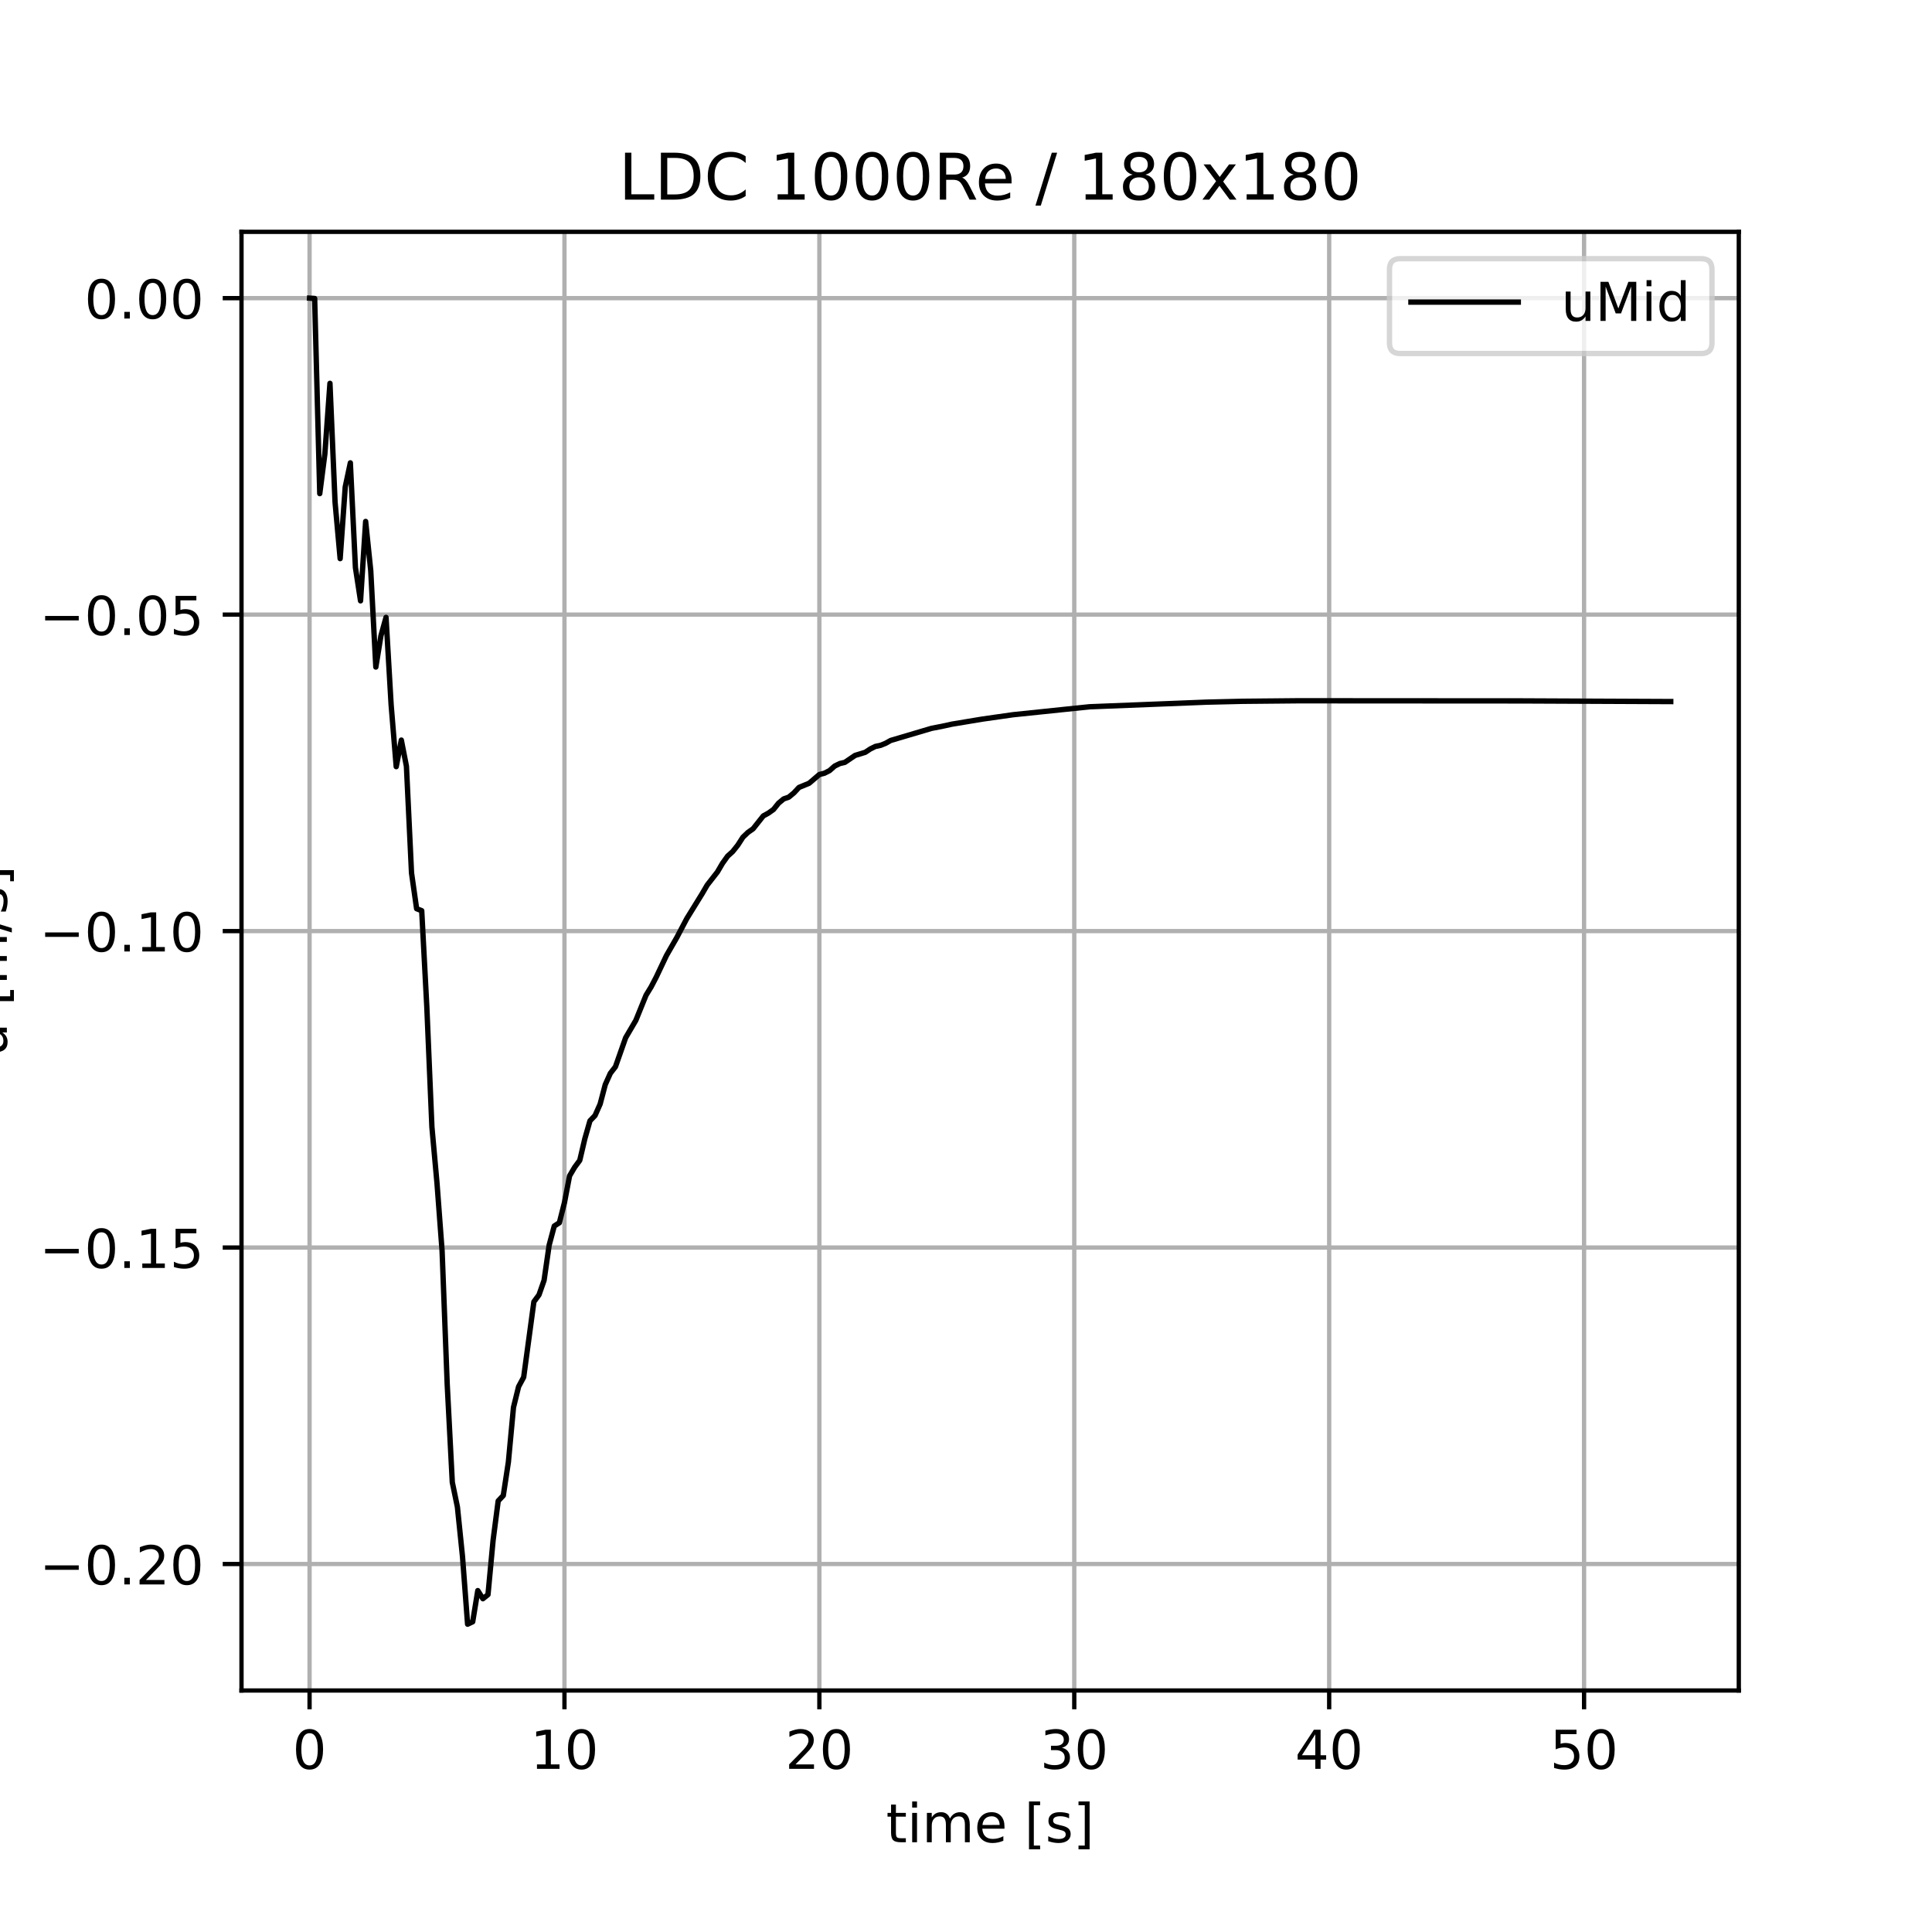
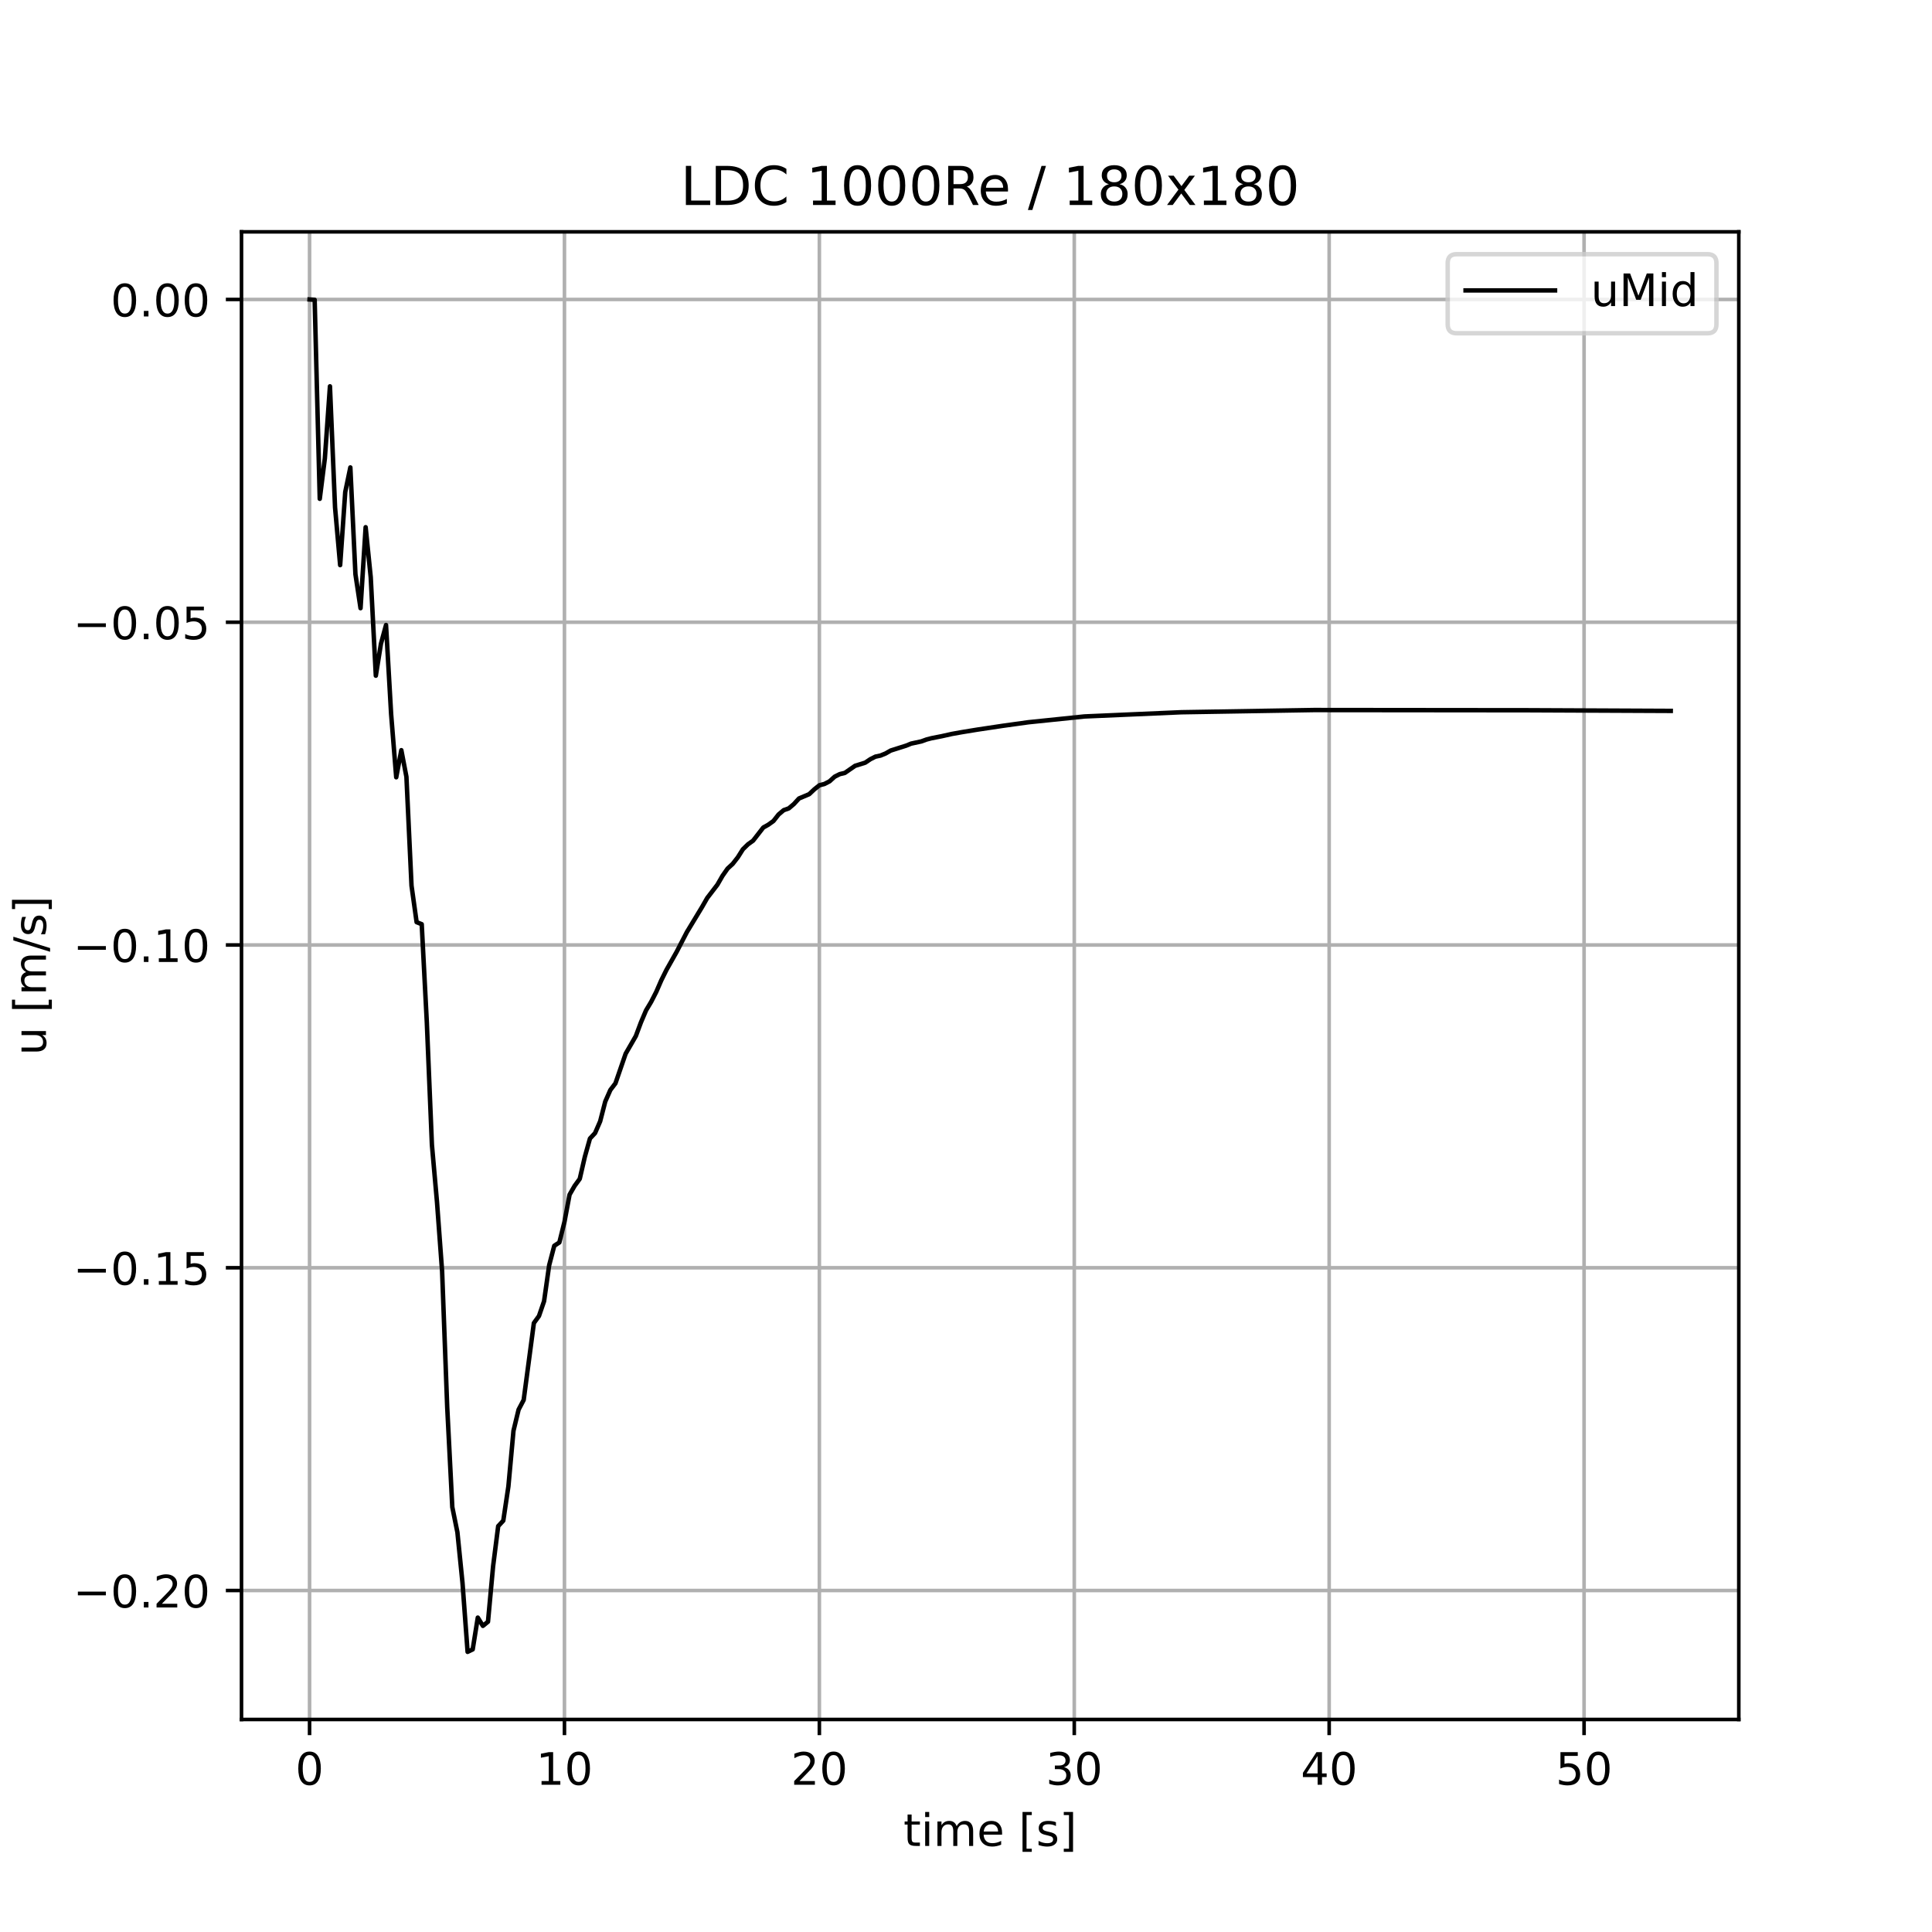
- <svg xmlns="http://www.w3.org/2000/svg" xmlns:xlink="http://www.w3.org/1999/xlink" width="360pt" height="360pt" viewBox="0 0 360 360" version="1.1">
+ <svg xmlns="http://www.w3.org/2000/svg" xmlns:xlink="http://www.w3.org/1999/xlink" width="432pt" height="432pt" viewBox="0 0 432 432" version="1.1">
  <defs>
    <style type="text/css">*{stroke-linejoin: round; stroke-linecap: butt}</style>
  </defs>
  <g id="figure_1">
    <g id="patch_1">
-       <path d="M 0 360  L 360 360  L 360 0  L 0 0  z " style="fill: #ffffff" />
+       <path d="M 0 432  L 432 432  L 432 0  L 0 0  z " style="fill: #ffffff" />
    </g>
    <g id="axes_1">
      <g id="patch_2">
-         <path d="M 45 315  L 324 315  L 324 43.2  L 45 43.2  z " style="fill: #ffffff" />
+         <path d="M 54 384.48  L 388.8 384.48  L 388.8 51.84  L 54 51.84  z " style="fill: #ffffff" />
      </g>
      <g id="matplotlib.axis_1">
        <g id="xtick_1">
          <g id="line2d_1">
-             <path d="M 57.682 315  L 57.682 43.2  " clip-path="url(#p763a304e3f)" style="fill: none; stroke: #b0b0b0; stroke-width: 0.8; stroke-linecap: square" />
+             <path d="M 69.218 384.48  L 69.218 51.84  " clip-path="url(#p103dd4c267)" style="fill: none; stroke: #b0b0b0; stroke-width: 0.8; stroke-linecap: square" />
          </g>
          <g id="line2d_2">
            <defs>
-               <path id="madddf2a612" d="M 0 0  L 0 3.5  " style="stroke: #000000; stroke-width: 0.8" />
-             </defs>
-             <g>
-               <use xlink:href="#madddf2a612" x="57.682" y="315" style="stroke: #000000; stroke-width: 0.8" />
+               <path id="m6f081027a2" d="M 0 0  L 0 3.5  " style="stroke: #000000; stroke-width: 0.8" />
+             </defs>
+             <g>
+               <use xlink:href="#m6f081027a2" x="69.218" y="384.48" style="stroke: #000000; stroke-width: 0.8" />
            </g>
          </g>
          <g id="text_1">
-             <g transform="translate(54.50057 329.5984) scale(0.1 -0.1)">
+             <g transform="translate(66.03693 399.0784) scale(0.1 -0.1)">
              <defs>
                <path id="DejaVuSans-30" d="M 2034 4250  Q 1547 4250 1301 3770  Q 1056 3291 1056 2328  Q 1056 1369 1301 889  Q 1547 409 2034 409  Q 2525 409 2770 889  Q 3016 1369 3016 2328  Q 3016 3291 2770 3770  Q 2525 4250 2034 4250  z M 2034 4750  Q 2819 4750 3233 4129  Q 3647 3509 3647 2328  Q 3647 1150 3233 529  Q 2819 -91 2034 -91  Q 1250 -91 836 529  Q 422 1150 422 2328  Q 422 3509 836 4129  Q 1250 4750 2034 4750  z " transform="scale(0.015625)" />
              </defs>
              <use xlink:href="#DejaVuSans-30" />
            </g>
          </g>
        </g>
        <g id="xtick_2">
          <g id="line2d_3">
-             <path d="M 105.179 315  L 105.179 43.2  " clip-path="url(#p763a304e3f)" style="fill: none; stroke: #b0b0b0; stroke-width: 0.8; stroke-linecap: square" />
+             <path d="M 126.215 384.48  L 126.215 51.84  " clip-path="url(#p103dd4c267)" style="fill: none; stroke: #b0b0b0; stroke-width: 0.8; stroke-linecap: square" />
          </g>
          <g id="line2d_4">
            <g>
-               <use xlink:href="#madddf2a612" x="105.179" y="315" style="stroke: #000000; stroke-width: 0.8" />
+               <use xlink:href="#m6f081027a2" x="126.215" y="384.48" style="stroke: #000000; stroke-width: 0.8" />
            </g>
          </g>
          <g id="text_2">
-             <g transform="translate(98.81677 329.5984) scale(0.1 -0.1)">
+             <g transform="translate(119.8526 399.0784) scale(0.1 -0.1)">
              <defs>
                <path id="DejaVuSans-31" d="M 794 531  L 1825 531  L 1825 4091  L 703 3866  L 703 4441  L 1819 4666  L 2450 4666  L 2450 531  L 3481 531  L 3481 0  L 794 0  L 794 531  z " transform="scale(0.015625)" />
              </defs>
              <use xlink:href="#DejaVuSans-31" />
              <use xlink:href="#DejaVuSans-30" x="63.623" />
            </g>
          </g>
        </g>
        <g id="xtick_3">
          <g id="line2d_5">
-             <path d="M 152.677 315  L 152.677 43.2  " clip-path="url(#p763a304e3f)" style="fill: none; stroke: #b0b0b0; stroke-width: 0.8; stroke-linecap: square" />
+             <path d="M 183.212 384.48  L 183.212 51.84  " clip-path="url(#p103dd4c267)" style="fill: none; stroke: #b0b0b0; stroke-width: 0.8; stroke-linecap: square" />
          </g>
          <g id="line2d_6">
            <g>
-               <use xlink:href="#madddf2a612" x="152.677" y="315" style="stroke: #000000; stroke-width: 0.8" />
+               <use xlink:href="#m6f081027a2" x="183.212" y="384.48" style="stroke: #000000; stroke-width: 0.8" />
            </g>
          </g>
          <g id="text_3">
-             <g transform="translate(146.3142 329.5984) scale(0.1 -0.1)">
+             <g transform="translate(176.8496 399.0784) scale(0.1 -0.1)">
              <defs>
                <path id="DejaVuSans-32" d="M 1228 531  L 3431 531  L 3431 0  L 469 0  L 469 531  Q 828 903 1448 1529  Q 2069 2156 2228 2338  Q 2531 2678 2651 2914  Q 2772 3150 2772 3378  Q 2772 3750 2511 3984  Q 2250 4219 1831 4219  Q 1534 4219 1204 4116  Q 875 4013 500 3803  L 500 4441  Q 881 4594 1212 4672  Q 1544 4750 1819 4750  Q 2544 4750 2975 4387  Q 3406 4025 3406 3419  Q 3406 3131 3298 2873  Q 3191 2616 2906 2266  Q 2828 2175 2409 1742  Q 1991 1309 1228 531  z " transform="scale(0.015625)" />
              </defs>
              <use xlink:href="#DejaVuSans-32" />
              <use xlink:href="#DejaVuSans-30" x="63.623" />
            </g>
          </g>
        </g>
        <g id="xtick_4">
          <g id="line2d_7">
-             <path d="M 200.174 315  L 200.174 43.2  " clip-path="url(#p763a304e3f)" style="fill: none; stroke: #b0b0b0; stroke-width: 0.8; stroke-linecap: square" />
+             <path d="M 240.209 384.48  L 240.209 51.84  " clip-path="url(#p103dd4c267)" style="fill: none; stroke: #b0b0b0; stroke-width: 0.8; stroke-linecap: square" />
          </g>
          <g id="line2d_8">
            <g>
-               <use xlink:href="#madddf2a612" x="200.174" y="315" style="stroke: #000000; stroke-width: 0.8" />
+               <use xlink:href="#m6f081027a2" x="240.209" y="384.48" style="stroke: #000000; stroke-width: 0.8" />
            </g>
          </g>
          <g id="text_4">
-             <g transform="translate(193.8117 329.5984) scale(0.1 -0.1)">
+             <g transform="translate(233.8465 399.0784) scale(0.1 -0.1)">
              <defs>
                <path id="DejaVuSans-33" d="M 2597 2516  Q 3050 2419 3304 2112  Q 3559 1806 3559 1356  Q 3559 666 3084 287  Q 2609 -91 1734 -91  Q 1441 -91 1130 -33  Q 819 25 488 141  L 488 750  Q 750 597 1062 519  Q 1375 441 1716 441  Q 2309 441 2620 675  Q 2931 909 2931 1356  Q 2931 1769 2642 2001  Q 2353 2234 1838 2234  L 1294 2234  L 1294 2753  L 1863 2753  Q 2328 2753 2575 2939  Q 2822 3125 2822 3475  Q 2822 3834 2567 4026  Q 2313 4219 1838 4219  Q 1578 4219 1281 4162  Q 984 4106 628 3988  L 628 4550  Q 988 4650 1302 4700  Q 1616 4750 1894 4750  Q 2613 4750 3031 4423  Q 3450 4097 3450 3541  Q 3450 3153 3228 2886  Q 3006 2619 2597 2516  z " transform="scale(0.015625)" />
              </defs>
              <use xlink:href="#DejaVuSans-33" />
              <use xlink:href="#DejaVuSans-30" x="63.623" />
            </g>
          </g>
        </g>
        <g id="xtick_5">
          <g id="line2d_9">
-             <path d="M 247.672 315  L 247.672 43.2  " clip-path="url(#p763a304e3f)" style="fill: none; stroke: #b0b0b0; stroke-width: 0.8; stroke-linecap: square" />
+             <path d="M 297.206 384.48  L 297.206 51.84  " clip-path="url(#p103dd4c267)" style="fill: none; stroke: #b0b0b0; stroke-width: 0.8; stroke-linecap: square" />
          </g>
          <g id="line2d_10">
            <g>
-               <use xlink:href="#madddf2a612" x="247.672" y="315" style="stroke: #000000; stroke-width: 0.8" />
+               <use xlink:href="#m6f081027a2" x="297.206" y="384.48" style="stroke: #000000; stroke-width: 0.8" />
            </g>
          </g>
          <g id="text_5">
-             <g transform="translate(241.3091 329.5984) scale(0.1 -0.1)">
+             <g transform="translate(290.8434 399.0784) scale(0.1 -0.1)">
              <defs>
                <path id="DejaVuSans-34" d="M 2419 4116  L 825 1625  L 2419 1625  L 2419 4116  z M 2253 4666  L 3047 4666  L 3047 1625  L 3713 1625  L 3713 1100  L 3047 1100  L 3047 0  L 2419 0  L 2419 1100  L 313 1100  L 313 1709  L 2253 4666  z " transform="scale(0.015625)" />
              </defs>
              <use xlink:href="#DejaVuSans-34" />
              <use xlink:href="#DejaVuSans-30" x="63.623" />
            </g>
          </g>
        </g>
        <g id="xtick_6">
          <g id="line2d_11">
-             <path d="M 295.169 315  L 295.169 43.2  " clip-path="url(#p763a304e3f)" style="fill: none; stroke: #b0b0b0; stroke-width: 0.8; stroke-linecap: square" />
+             <path d="M 354.203 384.48  L 354.203 51.84  " clip-path="url(#p103dd4c267)" style="fill: none; stroke: #b0b0b0; stroke-width: 0.8; stroke-linecap: square" />
          </g>
          <g id="line2d_12">
            <g>
-               <use xlink:href="#madddf2a612" x="295.169" y="315" style="stroke: #000000; stroke-width: 0.8" />
+               <use xlink:href="#m6f081027a2" x="354.203" y="384.48" style="stroke: #000000; stroke-width: 0.8" />
            </g>
          </g>
          <g id="text_6">
-             <g transform="translate(288.8066 329.5984) scale(0.1 -0.1)">
+             <g transform="translate(347.8404 399.0784) scale(0.1 -0.1)">
              <defs>
                <path id="DejaVuSans-35" d="M 691 4666  L 3169 4666  L 3169 4134  L 1269 4134  L 1269 2991  Q 1406 3038 1543 3061  Q 1681 3084 1819 3084  Q 2600 3084 3056 2656  Q 3513 2228 3513 1497  Q 3513 744 3044 326  Q 2575 -91 1722 -91  Q 1428 -91 1123 -41  Q 819 9 494 109  L 494 744  Q 775 591 1075 516  Q 1375 441 1709 441  Q 2250 441 2565 725  Q 2881 1009 2881 1497  Q 2881 1984 2565 2268  Q 2250 2553 1709 2553  Q 1456 2553 1204 2497  Q 953 2441 691 2322  L 691 4666  z " transform="scale(0.015625)" />
              </defs>
              <use xlink:href="#DejaVuSans-35" />
              <use xlink:href="#DejaVuSans-30" x="63.623" />
            </g>
          </g>
        </g>
        <g id="text_7">
-           <g transform="translate(165.1086 343.2766) scale(0.1 -0.1)">
+           <g transform="translate(202.0086 412.7566) scale(0.1 -0.1)">
            <defs>
              <path id="DejaVuSans-74" d="M 1172 4494  L 1172 3500  L 2356 3500  L 2356 3053  L 1172 3053  L 1172 1153  Q 1172 725 1289 603  Q 1406 481 1766 481  L 2356 481  L 2356 0  L 1766 0  Q 1100 0 847 248  Q 594 497 594 1153  L 594 3053  L 172 3053  L 172 3500  L 594 3500  L 594 4494  L 1172 4494  z " transform="scale(0.015625)" />
              <path id="DejaVuSans-69" d="M 603 3500  L 1178 3500  L 1178 0  L 603 0  L 603 3500  z M 603 4863  L 1178 4863  L 1178 4134  L 603 4134  L 603 4863  z " transform="scale(0.015625)" />
              <path id="DejaVuSans-6d" d="M 3328 2828  Q 3544 3216 3844 3400  Q 4144 3584 4550 3584  Q 5097 3584 5394 3201  Q 5691 2819 5691 2113  L 5691 0  L 5113 0  L 5113 2094  Q 5113 2597 4934 2840  Q 4756 3084 4391 3084  Q 3944 3084 3684 2787  Q 3425 2491 3425 1978  L 3425 0  L 2847 0  L 2847 2094  Q 2847 2600 2669 2842  Q 2491 3084 2119 3084  Q 1678 3084 1418 2786  Q 1159 2488 1159 1978  L 1159 0  L 581 0  L 581 3500  L 1159 3500  L 1159 2956  Q 1356 3278 1631 3431  Q 1906 3584 2284 3584  Q 2666 3584 2933 3390  Q 3200 3197 3328 2828  z " transform="scale(0.015625)" />
              <path id="DejaVuSans-65" d="M 3597 1894  L 3597 1613  L 953 1613  Q 991 1019 1311 708  Q 1631 397 2203 397  Q 2534 397 2845 478  Q 3156 559 3463 722  L 3463 178  Q 3153 47 2828 -22  Q 2503 -91 2169 -91  Q 1331 -91 842 396  Q 353 884 353 1716  Q 353 2575 817 3079  Q 1281 3584 2069 3584  Q 2775 3584 3186 3129  Q 3597 2675 3597 1894  z M 3022 2063  Q 3016 2534 2758 2815  Q 2500 3097 2075 3097  Q 1594 3097 1305 2825  Q 1016 2553 972 2059  L 3022 2063  z " transform="scale(0.015625)" />
              <path id="DejaVuSans-20" transform="scale(0.015625)" />
              <path id="DejaVuSans-5b" d="M 550 4863  L 1875 4863  L 1875 4416  L 1125 4416  L 1125 -397  L 1875 -397  L 1875 -844  L 550 -844  L 550 4863  z " transform="scale(0.015625)" />
              <path id="DejaVuSans-73" d="M 2834 3397  L 2834 2853  Q 2591 2978 2328 3040  Q 2066 3103 1784 3103  Q 1356 3103 1142 2972  Q 928 2841 928 2578  Q 928 2378 1081 2264  Q 1234 2150 1697 2047  L 1894 2003  Q 2506 1872 2764 1633  Q 3022 1394 3022 966  Q 3022 478 2636 193  Q 2250 -91 1575 -91  Q 1294 -91 989 -36  Q 684 19 347 128  L 347 722  Q 666 556 975 473  Q 1284 391 1588 391  Q 1994 391 2212 530  Q 2431 669 2431 922  Q 2431 1156 2273 1281  Q 2116 1406 1581 1522  L 1381 1569  Q 847 1681 609 1914  Q 372 2147 372 2553  Q 372 3047 722 3315  Q 1072 3584 1716 3584  Q 2034 3584 2315 3537  Q 2597 3491 2834 3397  z " transform="scale(0.015625)" />
              <path id="DejaVuSans-5d" d="M 1947 4863  L 1947 -844  L 622 -844  L 622 -397  L 1369 -397  L 1369 4416  L 622 4416  L 622 4863  L 1947 4863  z " transform="scale(0.015625)" />
            </defs>
            <use xlink:href="#DejaVuSans-74" />
            <use xlink:href="#DejaVuSans-69" x="39.209" />
            <use xlink:href="#DejaVuSans-6d" x="66.992" />
            <use xlink:href="#DejaVuSans-65" x="164.404" />
            <use xlink:href="#DejaVuSans-20" x="225.928" />
            <use xlink:href="#DejaVuSans-5b" x="257.715" />
            <use xlink:href="#DejaVuSans-73" x="296.729" />
            <use xlink:href="#DejaVuSans-5d" x="348.828" />
          </g>
        </g>
      </g>
      <g id="matplotlib.axis_2">
        <g id="ytick_1">
          <g id="line2d_13">
-             <path d="M 45 291.435  L 324 291.435  " clip-path="url(#p763a304e3f)" style="fill: none; stroke: #b0b0b0; stroke-width: 0.8; stroke-linecap: square" />
+             <path d="M 54 355.64  L 388.8 355.64  " clip-path="url(#p103dd4c267)" style="fill: none; stroke: #b0b0b0; stroke-width: 0.8; stroke-linecap: square" />
          </g>
          <g id="line2d_14">
            <defs>
-               <path id="m36ddd8ac38" d="M 0 0  L -3.5 0  " style="stroke: #000000; stroke-width: 0.8" />
-             </defs>
-             <g>
-               <use xlink:href="#m36ddd8ac38" x="45" y="291.435" style="stroke: #000000; stroke-width: 0.8" />
+               <path id="md0cc14c73d" d="M 0 0  L -3.5 0  " style="stroke: #000000; stroke-width: 0.8" />
+             </defs>
+             <g>
+               <use xlink:href="#md0cc14c73d" x="54" y="355.64" style="stroke: #000000; stroke-width: 0.8" />
            </g>
          </g>
          <g id="text_8">
-             <g transform="translate(7.354687 295.2338) scale(0.1 -0.1)">
+             <g transform="translate(16.35469 359.4389) scale(0.1 -0.1)">
              <defs>
                <path id="DejaVuSans-2212" d="M 678 2272  L 4684 2272  L 4684 1741  L 678 1741  L 678 2272  z " transform="scale(0.015625)" />
                <path id="DejaVuSans-2e" d="M 684 794  L 1344 794  L 1344 0  L 684 0  L 684 794  z " transform="scale(0.015625)" />
              </defs>
              <use xlink:href="#DejaVuSans-2212" />
              <use xlink:href="#DejaVuSans-30" x="83.789" />
              <use xlink:href="#DejaVuSans-2e" x="147.412" />
              <use xlink:href="#DejaVuSans-32" x="179.199" />
              <use xlink:href="#DejaVuSans-30" x="242.822" />
            </g>
          </g>
        </g>
        <g id="ytick_2">
          <g id="line2d_15">
-             <path d="M 45 232.465  L 324 232.465  " clip-path="url(#p763a304e3f)" style="fill: none; stroke: #b0b0b0; stroke-width: 0.8; stroke-linecap: square" />
+             <path d="M 54 283.47  L 388.8 283.47  " clip-path="url(#p103dd4c267)" style="fill: none; stroke: #b0b0b0; stroke-width: 0.8; stroke-linecap: square" />
          </g>
          <g id="line2d_16">
            <g>
-               <use xlink:href="#m36ddd8ac38" x="45" y="232.465" style="stroke: #000000; stroke-width: 0.8" />
+               <use xlink:href="#md0cc14c73d" x="54" y="283.47" style="stroke: #000000; stroke-width: 0.8" />
            </g>
          </g>
          <g id="text_9">
-             <g transform="translate(7.354687 236.2638) scale(0.1 -0.1)">
+             <g transform="translate(16.35469 287.269) scale(0.1 -0.1)">
              <use xlink:href="#DejaVuSans-2212" />
              <use xlink:href="#DejaVuSans-30" x="83.789" />
              <use xlink:href="#DejaVuSans-2e" x="147.412" />
              <use xlink:href="#DejaVuSans-31" x="179.199" />
              <use xlink:href="#DejaVuSans-35" x="242.822" />
            </g>
          </g>
        </g>
        <g id="ytick_3">
          <g id="line2d_17">
-             <path d="M 45 173.495  L 324 173.495  " clip-path="url(#p763a304e3f)" style="fill: none; stroke: #b0b0b0; stroke-width: 0.8; stroke-linecap: square" />
+             <path d="M 54 211.3  L 388.8 211.3  " clip-path="url(#p103dd4c267)" style="fill: none; stroke: #b0b0b0; stroke-width: 0.8; stroke-linecap: square" />
          </g>
          <g id="line2d_18">
            <g>
-               <use xlink:href="#m36ddd8ac38" x="45" y="173.495" style="stroke: #000000; stroke-width: 0.8" />
+               <use xlink:href="#md0cc14c73d" x="54" y="211.3" style="stroke: #000000; stroke-width: 0.8" />
            </g>
          </g>
          <g id="text_10">
-             <g transform="translate(7.354687 177.2938) scale(0.1 -0.1)">
+             <g transform="translate(16.35469 215.0991) scale(0.1 -0.1)">
              <use xlink:href="#DejaVuSans-2212" />
              <use xlink:href="#DejaVuSans-30" x="83.789" />
              <use xlink:href="#DejaVuSans-2e" x="147.412" />
              <use xlink:href="#DejaVuSans-31" x="179.199" />
              <use xlink:href="#DejaVuSans-30" x="242.822" />
            </g>
          </g>
        </g>
        <g id="ytick_4">
          <g id="line2d_19">
-             <path d="M 45 114.525  L 324 114.525  " clip-path="url(#p763a304e3f)" style="fill: none; stroke: #b0b0b0; stroke-width: 0.8; stroke-linecap: square" />
+             <path d="M 54 139.13  L 388.8 139.13  " clip-path="url(#p103dd4c267)" style="fill: none; stroke: #b0b0b0; stroke-width: 0.8; stroke-linecap: square" />
          </g>
          <g id="line2d_20">
            <g>
-               <use xlink:href="#m36ddd8ac38" x="45" y="114.525" style="stroke: #000000; stroke-width: 0.8" />
+               <use xlink:href="#md0cc14c73d" x="54" y="139.13" style="stroke: #000000; stroke-width: 0.8" />
            </g>
          </g>
          <g id="text_11">
-             <g transform="translate(7.354687 118.3238) scale(0.1 -0.1)">
+             <g transform="translate(16.35469 142.9291) scale(0.1 -0.1)">
              <use xlink:href="#DejaVuSans-2212" />
              <use xlink:href="#DejaVuSans-30" x="83.789" />
              <use xlink:href="#DejaVuSans-2e" x="147.412" />
              <use xlink:href="#DejaVuSans-30" x="179.199" />
              <use xlink:href="#DejaVuSans-35" x="242.822" />
            </g>
          </g>
        </g>
        <g id="ytick_5">
          <g id="line2d_21">
-             <path d="M 45 55.555  L 324 55.555  " clip-path="url(#p763a304e3f)" style="fill: none; stroke: #b0b0b0; stroke-width: 0.8; stroke-linecap: square" />
+             <path d="M 54 66.96  L 388.8 66.96  " clip-path="url(#p103dd4c267)" style="fill: none; stroke: #b0b0b0; stroke-width: 0.8; stroke-linecap: square" />
          </g>
          <g id="line2d_22">
            <g>
-               <use xlink:href="#m36ddd8ac38" x="45" y="55.555" style="stroke: #000000; stroke-width: 0.8" />
+               <use xlink:href="#md0cc14c73d" x="54" y="66.96" style="stroke: #000000; stroke-width: 0.8" />
            </g>
          </g>
          <g id="text_12">
-             <g transform="translate(15.73438 59.35376) scale(0.1 -0.1)">
+             <g transform="translate(24.73438 70.75922) scale(0.1 -0.1)">
              <use xlink:href="#DejaVuSans-30" />
              <use xlink:href="#DejaVuSans-2e" x="63.623" />
              <use xlink:href="#DejaVuSans-30" x="95.41" />
              <use xlink:href="#DejaVuSans-30" x="159.033" />
            </g>
          </g>
        </g>
        <g id="text_13">
-           <g transform="translate(1.275 196.9187) rotate(-90) scale(0.1 -0.1)">
+           <g transform="translate(10.275 235.9787) rotate(-90) scale(0.1 -0.1)">
            <defs>
              <path id="DejaVuSans-75" d="M 544 1381  L 544 3500  L 1119 3500  L 1119 1403  Q 1119 906 1312 657  Q 1506 409 1894 409  Q 2359 409 2629 706  Q 2900 1003 2900 1516  L 2900 3500  L 3475 3500  L 3475 0  L 2900 0  L 2900 538  Q 2691 219 2414 64  Q 2138 -91 1772 -91  Q 1169 -91 856 284  Q 544 659 544 1381  z M 1991 3584  L 1991 3584  z " transform="scale(0.015625)" />
              <path id="DejaVuSans-2f" d="M 1625 4666  L 2156 4666  L 531 -594  L 0 -594  L 1625 4666  z " transform="scale(0.015625)" />
            </defs>
            <use xlink:href="#DejaVuSans-75" />
            <use xlink:href="#DejaVuSans-20" x="63.379" />
            <use xlink:href="#DejaVuSans-5b" x="95.166" />
            <use xlink:href="#DejaVuSans-6d" x="134.18" />
            <use xlink:href="#DejaVuSans-2f" x="231.592" />
            <use xlink:href="#DejaVuSans-73" x="265.283" />
            <use xlink:href="#DejaVuSans-5d" x="317.383" />
          </g>
        </g>
      </g>
      <g id="line2d_23">
-         <path d="M 57.682 55.555  L 58.632 55.616  L 59.582 91.978  L 60.532 84.592  L 61.482 71.425  L 62.432 93.558  L 63.382 104.094  L 64.331 90.729  L 65.281 86.245  L 66.231 105.766  L 67.181 111.959  L 68.131 97.165  L 69.081 106.314  L 70.031 124.294  L 70.981 118.47  L 71.931 115.034  L 72.881 131.32  L 73.831 142.854  L 74.781 137.904  L 75.731 142.769  L 76.681 162.662  L 77.631 169.324  L 78.581 169.696  L 79.531 187.608  L 80.481 210.01  L 81.431 220.503  L 82.38 233.137  L 83.33 257.936  L 84.28 276.204  L 85.23 280.794  L 86.18 290.046  L 87.13 302.645  L 88.08 302.194  L 89.03 296.386  L 89.98 297.897  L 90.93 297.137  L 91.88 287.019  L 92.83 279.68  L 93.78 278.672  L 94.73 272.429  L 95.68 262.248  L 96.63 258.39  L 97.58 256.619  L 99.48 242.567  L 100.43 241.285  L 101.379 238.578  L 102.329 232.007  L 103.279 228.455  L 104.229 227.842  L 105.179 224.091  L 106.129 219.114  L 107.079 217.498  L 108.029 216.22  L 108.979 212.179  L 109.929 208.855  L 110.879 207.859  L 111.829 205.719  L 112.779 202.108  L 113.729 199.993  L 114.679 198.77  L 116.579 193.365  L 118.479 190.13  L 120.378 185.447  L 121.328 183.891  L 122.278 182.073  L 124.178 178.058  L 126.078 174.757  L 127.978 171.157  L 130.828 166.541  L 131.778 164.913  L 133.678 162.482  L 134.628 160.862  L 135.578 159.535  L 136.528 158.675  L 137.478 157.482  L 138.427 156.009  L 139.377 155.101  L 140.327 154.432  L 142.227 152.037  L 143.177 151.511  L 144.127 150.836  L 145.077 149.653  L 146.027 148.866  L 146.977 148.536  L 147.927 147.747  L 148.877 146.729  L 150.777 145.944  L 152.677 144.32  L 153.627 144.075  L 154.577 143.59  L 155.527 142.749  L 156.477 142.279  L 157.426 142.055  L 159.326 140.764  L 161.226 140.181  L 162.176 139.554  L 163.126 139.084  L 164.076 138.886  L 165.026 138.5  L 165.976 137.969  L 173.576 135.717  L 175.475 135.352  L 177.375 134.936  L 183.075 133.99  L 188.775 133.178  L 203.024 131.697  L 224.873 130.834  L 231.522 130.677  L 241.972 130.579  L 283.77 130.604  L 311.318 130.726  L 311.318 130.726  " clip-path="url(#p763a304e3f)" style="fill: none; stroke: #000000; stroke-linecap: square" />
+         <path d="M 69.218 66.96  L 70.358 67.036  L 71.498 111.537  L 72.638 102.497  L 73.778 86.383  L 74.918 113.47  L 76.058 126.364  L 77.198 110.008  L 78.338 104.521  L 79.478 128.41  L 80.618 135.99  L 81.758 117.885  L 82.897 129.081  L 84.037 151.086  L 85.177 143.959  L 86.317 139.754  L 87.457 159.685  L 88.597 173.8  L 89.737 167.742  L 90.877 173.697  L 92.017 198.042  L 93.157 206.196  L 94.297 206.651  L 95.437 228.572  L 96.577 255.989  L 97.717 268.831  L 98.857 284.292  L 99.997 314.642  L 101.136 337  L 102.276 342.617  L 103.416 353.94  L 104.556 369.36  L 105.696 368.807  L 106.836 361.7  L 107.976 363.548  L 109.116 362.619  L 110.256 350.235  L 111.396 341.254  L 112.536 340.02  L 113.676 332.38  L 114.816 319.92  L 115.956 315.199  L 117.096 313.031  L 119.375 295.834  L 120.515 294.265  L 121.655 290.952  L 122.795 282.91  L 123.935 278.562  L 125.075 277.812  L 126.215 273.222  L 127.355 267.131  L 128.495 265.153  L 129.635 263.59  L 130.775 258.644  L 131.915 254.576  L 133.055 253.357  L 134.195 250.738  L 135.335 246.318  L 136.475 243.73  L 137.615 242.233  L 139.894 235.617  L 142.174 231.659  L 143.314 228.612  L 144.454 225.928  L 145.594 224.023  L 146.734 221.799  L 147.874 219.18  L 149.014 216.885  L 151.294 212.845  L 153.574 208.439  L 156.993 202.79  L 158.133 200.797  L 160.413 197.822  L 161.553 195.84  L 162.693 194.215  L 163.833 193.163  L 164.973 191.703  L 166.113 189.9  L 167.253 188.789  L 168.393 187.97  L 170.673 185.039  L 171.813 184.395  L 172.953 183.57  L 174.093 182.121  L 175.232 181.158  L 176.372 180.755  L 177.512 179.788  L 178.652 178.542  L 180.932 177.583  L 182.072 176.509  L 183.212 175.595  L 184.352 175.296  L 185.492 174.702  L 186.632 173.672  L 187.772 173.097  L 188.912 172.823  L 191.192 171.242  L 193.472 170.53  L 194.611 169.762  L 195.751 169.187  L 196.891 168.945  L 198.031 168.472  L 199.171 167.822  L 202.591 166.737  L 203.731 166.273  L 206.011 165.78  L 207.151 165.364  L 208.291 165.066  L 210.571 164.619  L 212.85 164.11  L 215.13 163.703  L 218.55 163.144  L 224.25 162.289  L 229.95 161.497  L 242.489 160.201  L 264.148 159.259  L 293.786 158.766  L 341.664 158.813  L 373.582 158.958  L 373.582 158.958  " clip-path="url(#p103dd4c267)" style="fill: none; stroke: #000000; stroke-linecap: square" />
      </g>
      <g id="patch_3">
-         <path d="M 45 315  L 45 43.2  " style="fill: none; stroke: #000000; stroke-width: 0.8; stroke-linejoin: miter; stroke-linecap: square" />
+         <path d="M 54 384.48  L 54 51.84  " style="fill: none; stroke: #000000; stroke-width: 0.8; stroke-linejoin: miter; stroke-linecap: square" />
      </g>
      <g id="patch_4">
-         <path d="M 324 315  L 324 43.2  " style="fill: none; stroke: #000000; stroke-width: 0.8; stroke-linejoin: miter; stroke-linecap: square" />
+         <path d="M 388.8 384.48  L 388.8 51.84  " style="fill: none; stroke: #000000; stroke-width: 0.8; stroke-linejoin: miter; stroke-linecap: square" />
      </g>
      <g id="patch_5">
-         <path d="M 45 315  L 324 315  " style="fill: none; stroke: #000000; stroke-width: 0.8; stroke-linejoin: miter; stroke-linecap: square" />
+         <path d="M 54 384.48  L 388.8 384.48  " style="fill: none; stroke: #000000; stroke-width: 0.8; stroke-linejoin: miter; stroke-linecap: square" />
      </g>
      <g id="patch_6">
-         <path d="M 45 43.2  L 324 43.2  " style="fill: none; stroke: #000000; stroke-width: 0.8; stroke-linejoin: miter; stroke-linecap: square" />
+         <path d="M 54 51.84  L 388.8 51.84  " style="fill: none; stroke: #000000; stroke-width: 0.8; stroke-linejoin: miter; stroke-linecap: square" />
      </g>
      <g id="text_14">
-         <g transform="translate(115.2881 37.2) scale(0.12 -0.12)">
+         <g transform="translate(152.1881 45.84) scale(0.12 -0.12)">
          <defs>
            <path id="DejaVuSans-4c" d="M 628 4666  L 1259 4666  L 1259 531  L 3531 531  L 3531 0  L 628 0  L 628 4666  z " transform="scale(0.015625)" />
            <path id="DejaVuSans-44" d="M 1259 4147  L 1259 519  L 2022 519  Q 2988 519 3436 956  Q 3884 1394 3884 2338  Q 3884 3275 3436 3711  Q 2988 4147 2022 4147  L 1259 4147  z M 628 4666  L 1925 4666  Q 3281 4666 3915 4102  Q 4550 3538 4550 2338  Q 4550 1131 3912 565  Q 3275 0 1925 0  L 628 0  L 628 4666  z " transform="scale(0.015625)" />
            <path id="DejaVuSans-43" d="M 4122 4306  L 4122 3641  Q 3803 3938 3442 4084  Q 3081 4231 2675 4231  Q 1875 4231 1450 3742  Q 1025 3253 1025 2328  Q 1025 1406 1450 917  Q 1875 428 2675 428  Q 3081 428 3442 575  Q 3803 722 4122 1019  L 4122 359  Q 3791 134 3420 21  Q 3050 -91 2638 -91  Q 1578 -91 968 557  Q 359 1206 359 2328  Q 359 3453 968 4101  Q 1578 4750 2638 4750  Q 3056 4750 3426 4639  Q 3797 4528 4122 4306  z " transform="scale(0.015625)" />
            <path id="DejaVuSans-52" d="M 2841 2188  Q 3044 2119 3236 1894  Q 3428 1669 3622 1275  L 4263 0  L 3584 0  L 2988 1197  Q 2756 1666 2539 1819  Q 2322 1972 1947 1972  L 1259 1972  L 1259 0  L 628 0  L 628 4666  L 2053 4666  Q 2853 4666 3247 4331  Q 3641 3997 3641 3322  Q 3641 2881 3436 2590  Q 3231 2300 2841 2188  z M 1259 4147  L 1259 2491  L 2053 2491  Q 2509 2491 2742 2702  Q 2975 2913 2975 3322  Q 2975 3731 2742 3939  Q 2509 4147 2053 4147  L 1259 4147  z " transform="scale(0.015625)" />
            <path id="DejaVuSans-38" d="M 2034 2216  Q 1584 2216 1326 1975  Q 1069 1734 1069 1313  Q 1069 891 1326 650  Q 1584 409 2034 409  Q 2484 409 2743 651  Q 3003 894 3003 1313  Q 3003 1734 2745 1975  Q 2488 2216 2034 2216  z M 1403 2484  Q 997 2584 770 2862  Q 544 3141 544 3541  Q 544 4100 942 4425  Q 1341 4750 2034 4750  Q 2731 4750 3128 4425  Q 3525 4100 3525 3541  Q 3525 3141 3298 2862  Q 3072 2584 2669 2484  Q 3125 2378 3379 2068  Q 3634 1759 3634 1313  Q 3634 634 3220 271  Q 2806 -91 2034 -91  Q 1263 -91 848 271  Q 434 634 434 1313  Q 434 1759 690 2068  Q 947 2378 1403 2484  z M 1172 3481  Q 1172 3119 1398 2916  Q 1625 2713 2034 2713  Q 2441 2713 2670 2916  Q 2900 3119 2900 3481  Q 2900 3844 2670 4047  Q 2441 4250 2034 4250  Q 1625 4250 1398 4047  Q 1172 3844 1172 3481  z " transform="scale(0.015625)" />
            <path id="DejaVuSans-78" d="M 3513 3500  L 2247 1797  L 3578 0  L 2900 0  L 1881 1375  L 863 0  L 184 0  L 1544 1831  L 300 3500  L 978 3500  L 1906 2253  L 2834 3500  L 3513 3500  z " transform="scale(0.015625)" />
          </defs>
          <use xlink:href="#DejaVuSans-4c" />
          <use xlink:href="#DejaVuSans-44" x="55.713" />
          <use xlink:href="#DejaVuSans-43" x="132.715" />
          <use xlink:href="#DejaVuSans-20" x="202.539" />
          <use xlink:href="#DejaVuSans-31" x="234.326" />
          <use xlink:href="#DejaVuSans-30" x="297.949" />
          <use xlink:href="#DejaVuSans-30" x="361.572" />
          <use xlink:href="#DejaVuSans-30" x="425.195" />
          <use xlink:href="#DejaVuSans-52" x="488.818" />
          <use xlink:href="#DejaVuSans-65" x="553.801" />
          <use xlink:href="#DejaVuSans-20" x="615.324" />
          <use xlink:href="#DejaVuSans-2f" x="647.111" />
          <use xlink:href="#DejaVuSans-20" x="680.803" />
          <use xlink:href="#DejaVuSans-31" x="712.59" />
          <use xlink:href="#DejaVuSans-38" x="776.213" />
          <use xlink:href="#DejaVuSans-30" x="839.836" />
          <use xlink:href="#DejaVuSans-78" x="903.459" />
          <use xlink:href="#DejaVuSans-31" x="962.639" />
          <use xlink:href="#DejaVuSans-38" x="1026.262" />
          <use xlink:href="#DejaVuSans-30" x="1089.885" />
        </g>
      </g>
      <g id="legend_1">
        <g id="patch_7">
-           <path d="M 260.908 65.878  L 317 65.878  Q 319 65.878 319 63.878  L 319 50.2  Q 319 48.2 317 48.2  L 260.908 48.2  Q 258.908 48.2 258.908 50.2  L 258.908 63.878  Q 258.908 65.878 260.908 65.878  z " style="fill: #ffffff; opacity: 0.8; stroke: #cccccc; stroke-linejoin: miter" />
+           <path d="M 325.708 74.518  L 381.8 74.518  Q 383.8 74.518 383.8 72.518  L 383.8 58.84  Q 383.8 56.84 381.8 56.84  L 325.708 56.84  Q 323.708 56.84 323.708 58.84  L 323.708 72.518  Q 323.708 74.518 325.708 74.518  z " style="fill: #ffffff; opacity: 0.8; stroke: #cccccc; stroke-linejoin: miter" />
        </g>
        <g id="line2d_24">
-           <path d="M 262.908 56.298  L 272.908 56.298  L 282.908 56.298  " style="fill: none; stroke: #000000; stroke-linecap: square" />
+           <path d="M 327.708 64.938  L 337.708 64.938  L 347.708 64.938  " style="fill: none; stroke: #000000; stroke-linecap: square" />
        </g>
        <g id="text_15">
-           <g transform="translate(290.9078 59.79844) scale(0.1 -0.1)">
+           <g transform="translate(355.7078 68.43844) scale(0.1 -0.1)">
            <defs>
              <path id="DejaVuSans-4d" d="M 628 4666  L 1569 4666  L 2759 1491  L 3956 4666  L 4897 4666  L 4897 0  L 4281 0  L 4281 4097  L 3078 897  L 2444 897  L 1241 4097  L 1241 0  L 628 0  L 628 4666  z " transform="scale(0.015625)" />
              <path id="DejaVuSans-64" d="M 2906 2969  L 2906 4863  L 3481 4863  L 3481 0  L 2906 0  L 2906 525  Q 2725 213 2448 61  Q 2172 -91 1784 -91  Q 1150 -91 751 415  Q 353 922 353 1747  Q 353 2572 751 3078  Q 1150 3584 1784 3584  Q 2172 3584 2448 3432  Q 2725 3281 2906 2969  z M 947 1747  Q 947 1113 1208 752  Q 1469 391 1925 391  Q 2381 391 2643 752  Q 2906 1113 2906 1747  Q 2906 2381 2643 2742  Q 2381 3103 1925 3103  Q 1469 3103 1208 2742  Q 947 2381 947 1747  z " transform="scale(0.015625)" />
            </defs>
            <use xlink:href="#DejaVuSans-75" />
            <use xlink:href="#DejaVuSans-4d" x="63.379" />
            <use xlink:href="#DejaVuSans-69" x="149.658" />
            <use xlink:href="#DejaVuSans-64" x="177.441" />
          </g>
        </g>
      </g>
    </g>
  </g>
  <defs>
-     <clipPath id="p763a304e3f">
-       <rect x="45" y="43.2" width="279" height="271.8" />
+     <clipPath id="p103dd4c267">
+       <rect x="54" y="51.84" width="334.8" height="332.64" />
    </clipPath>
  </defs>
</svg>
